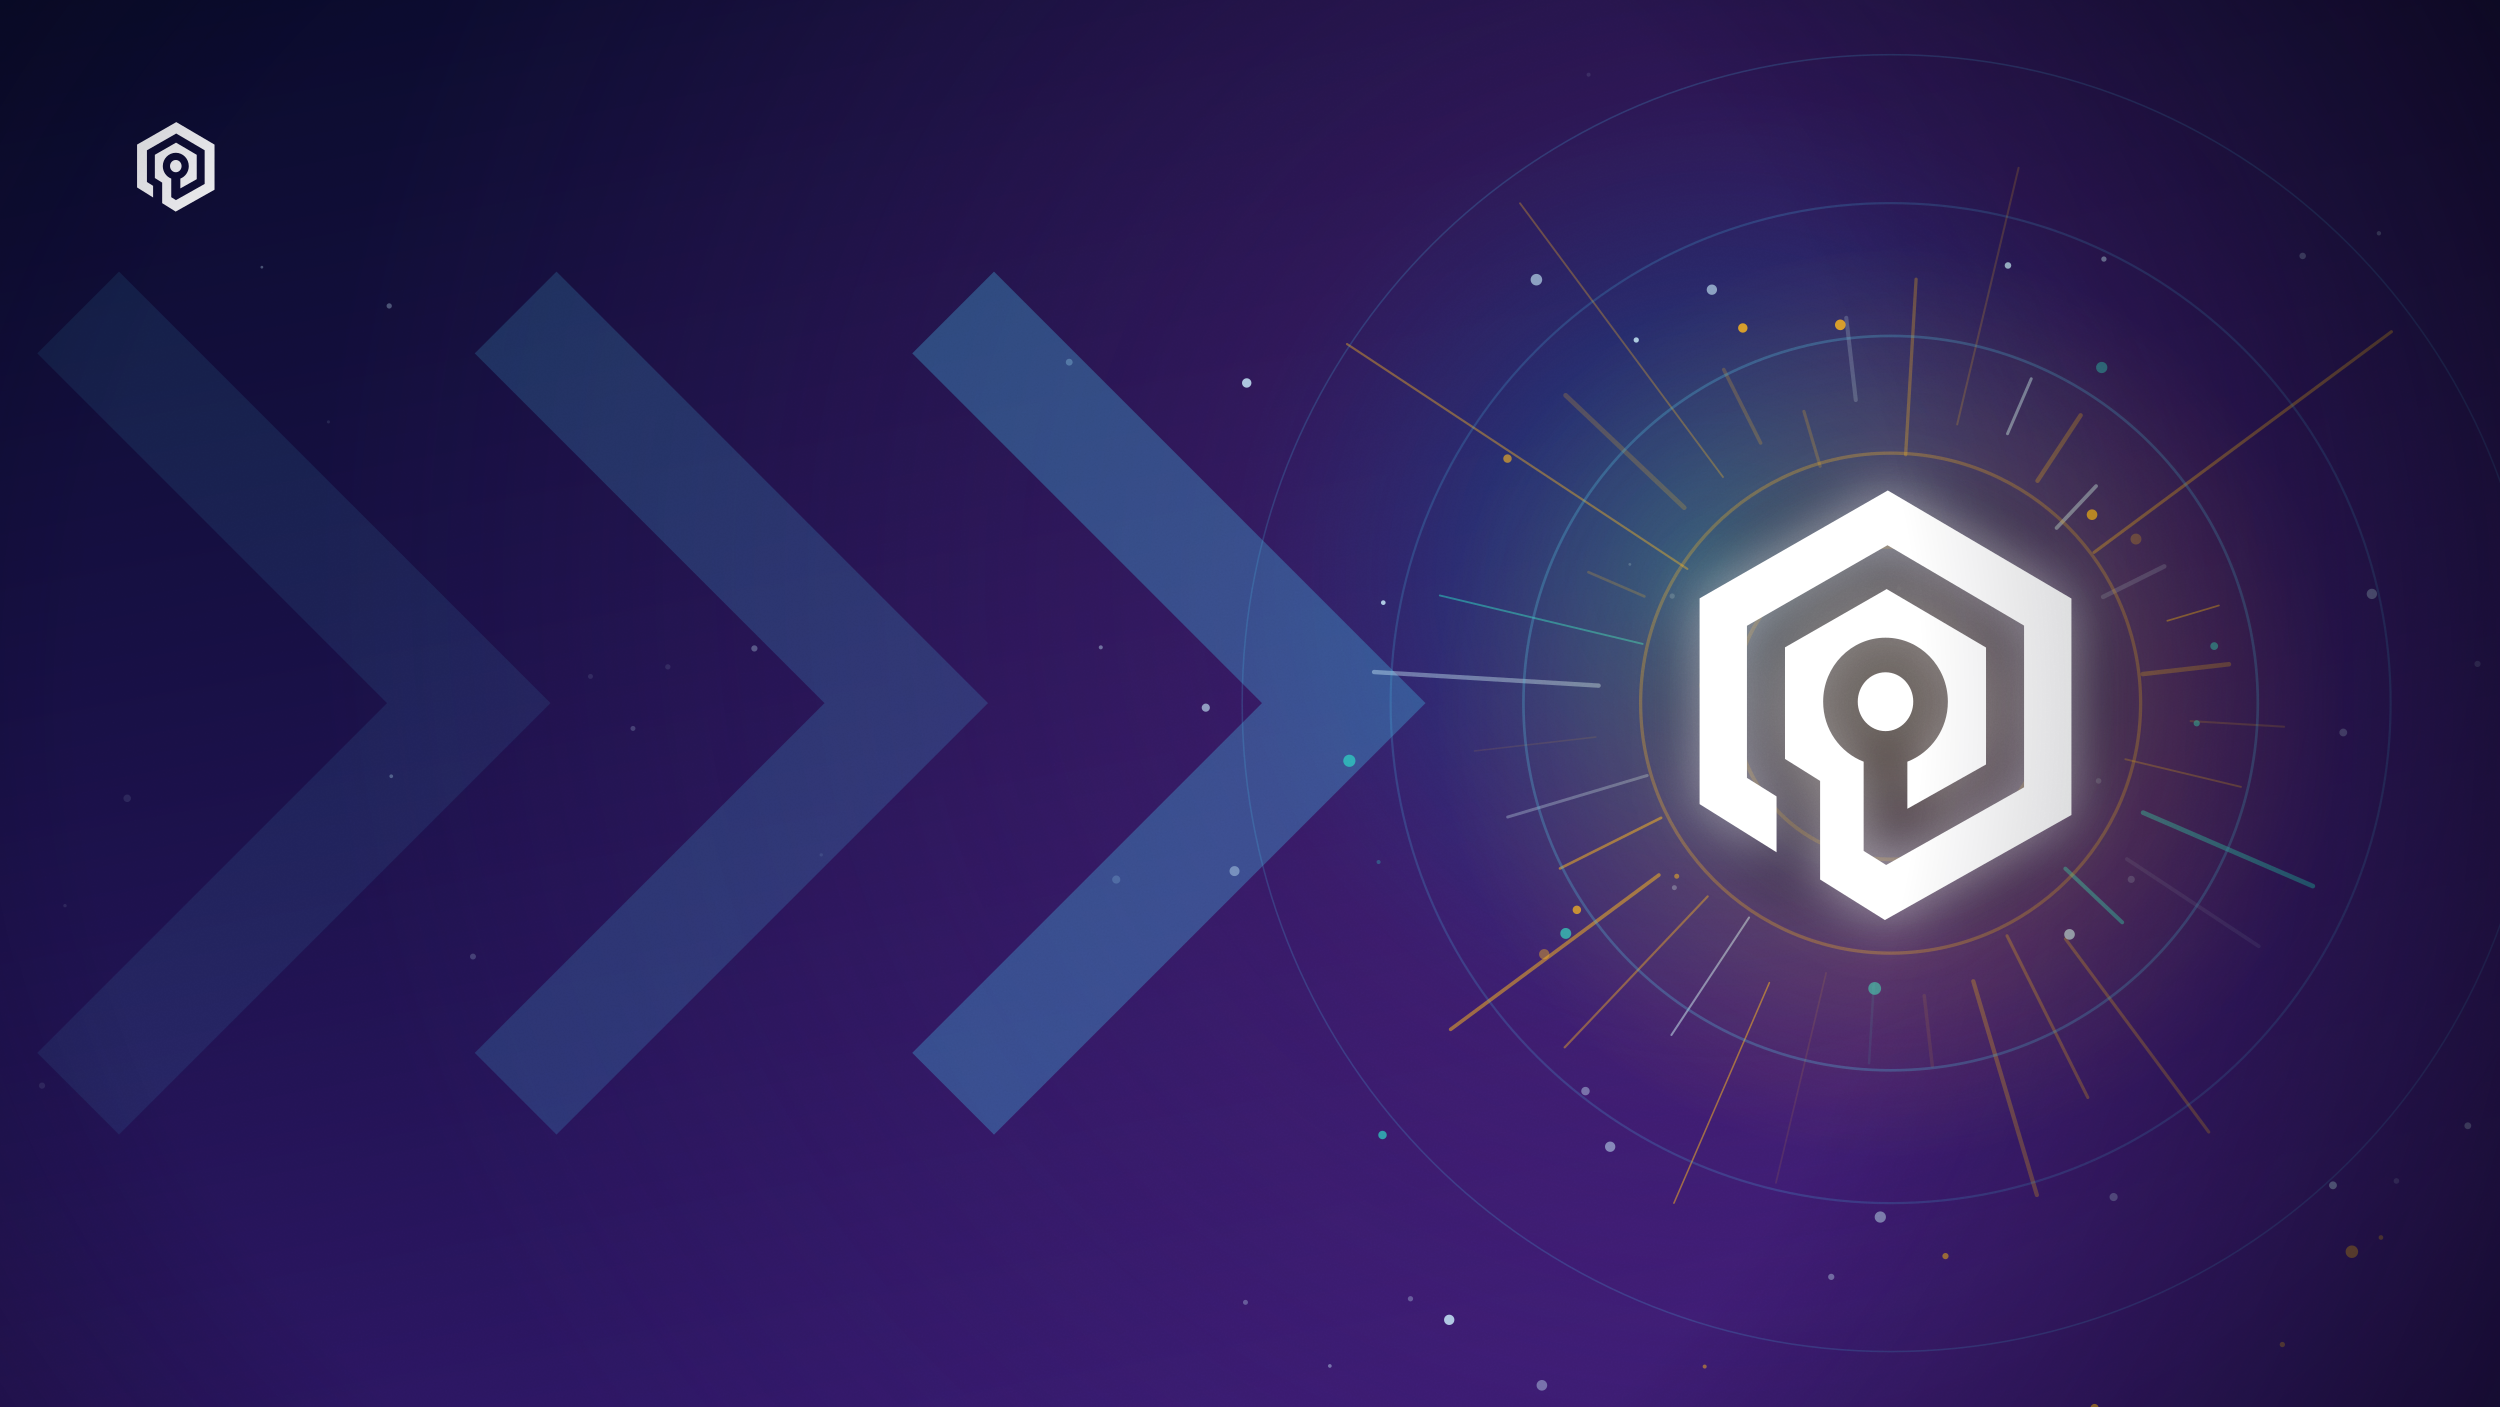
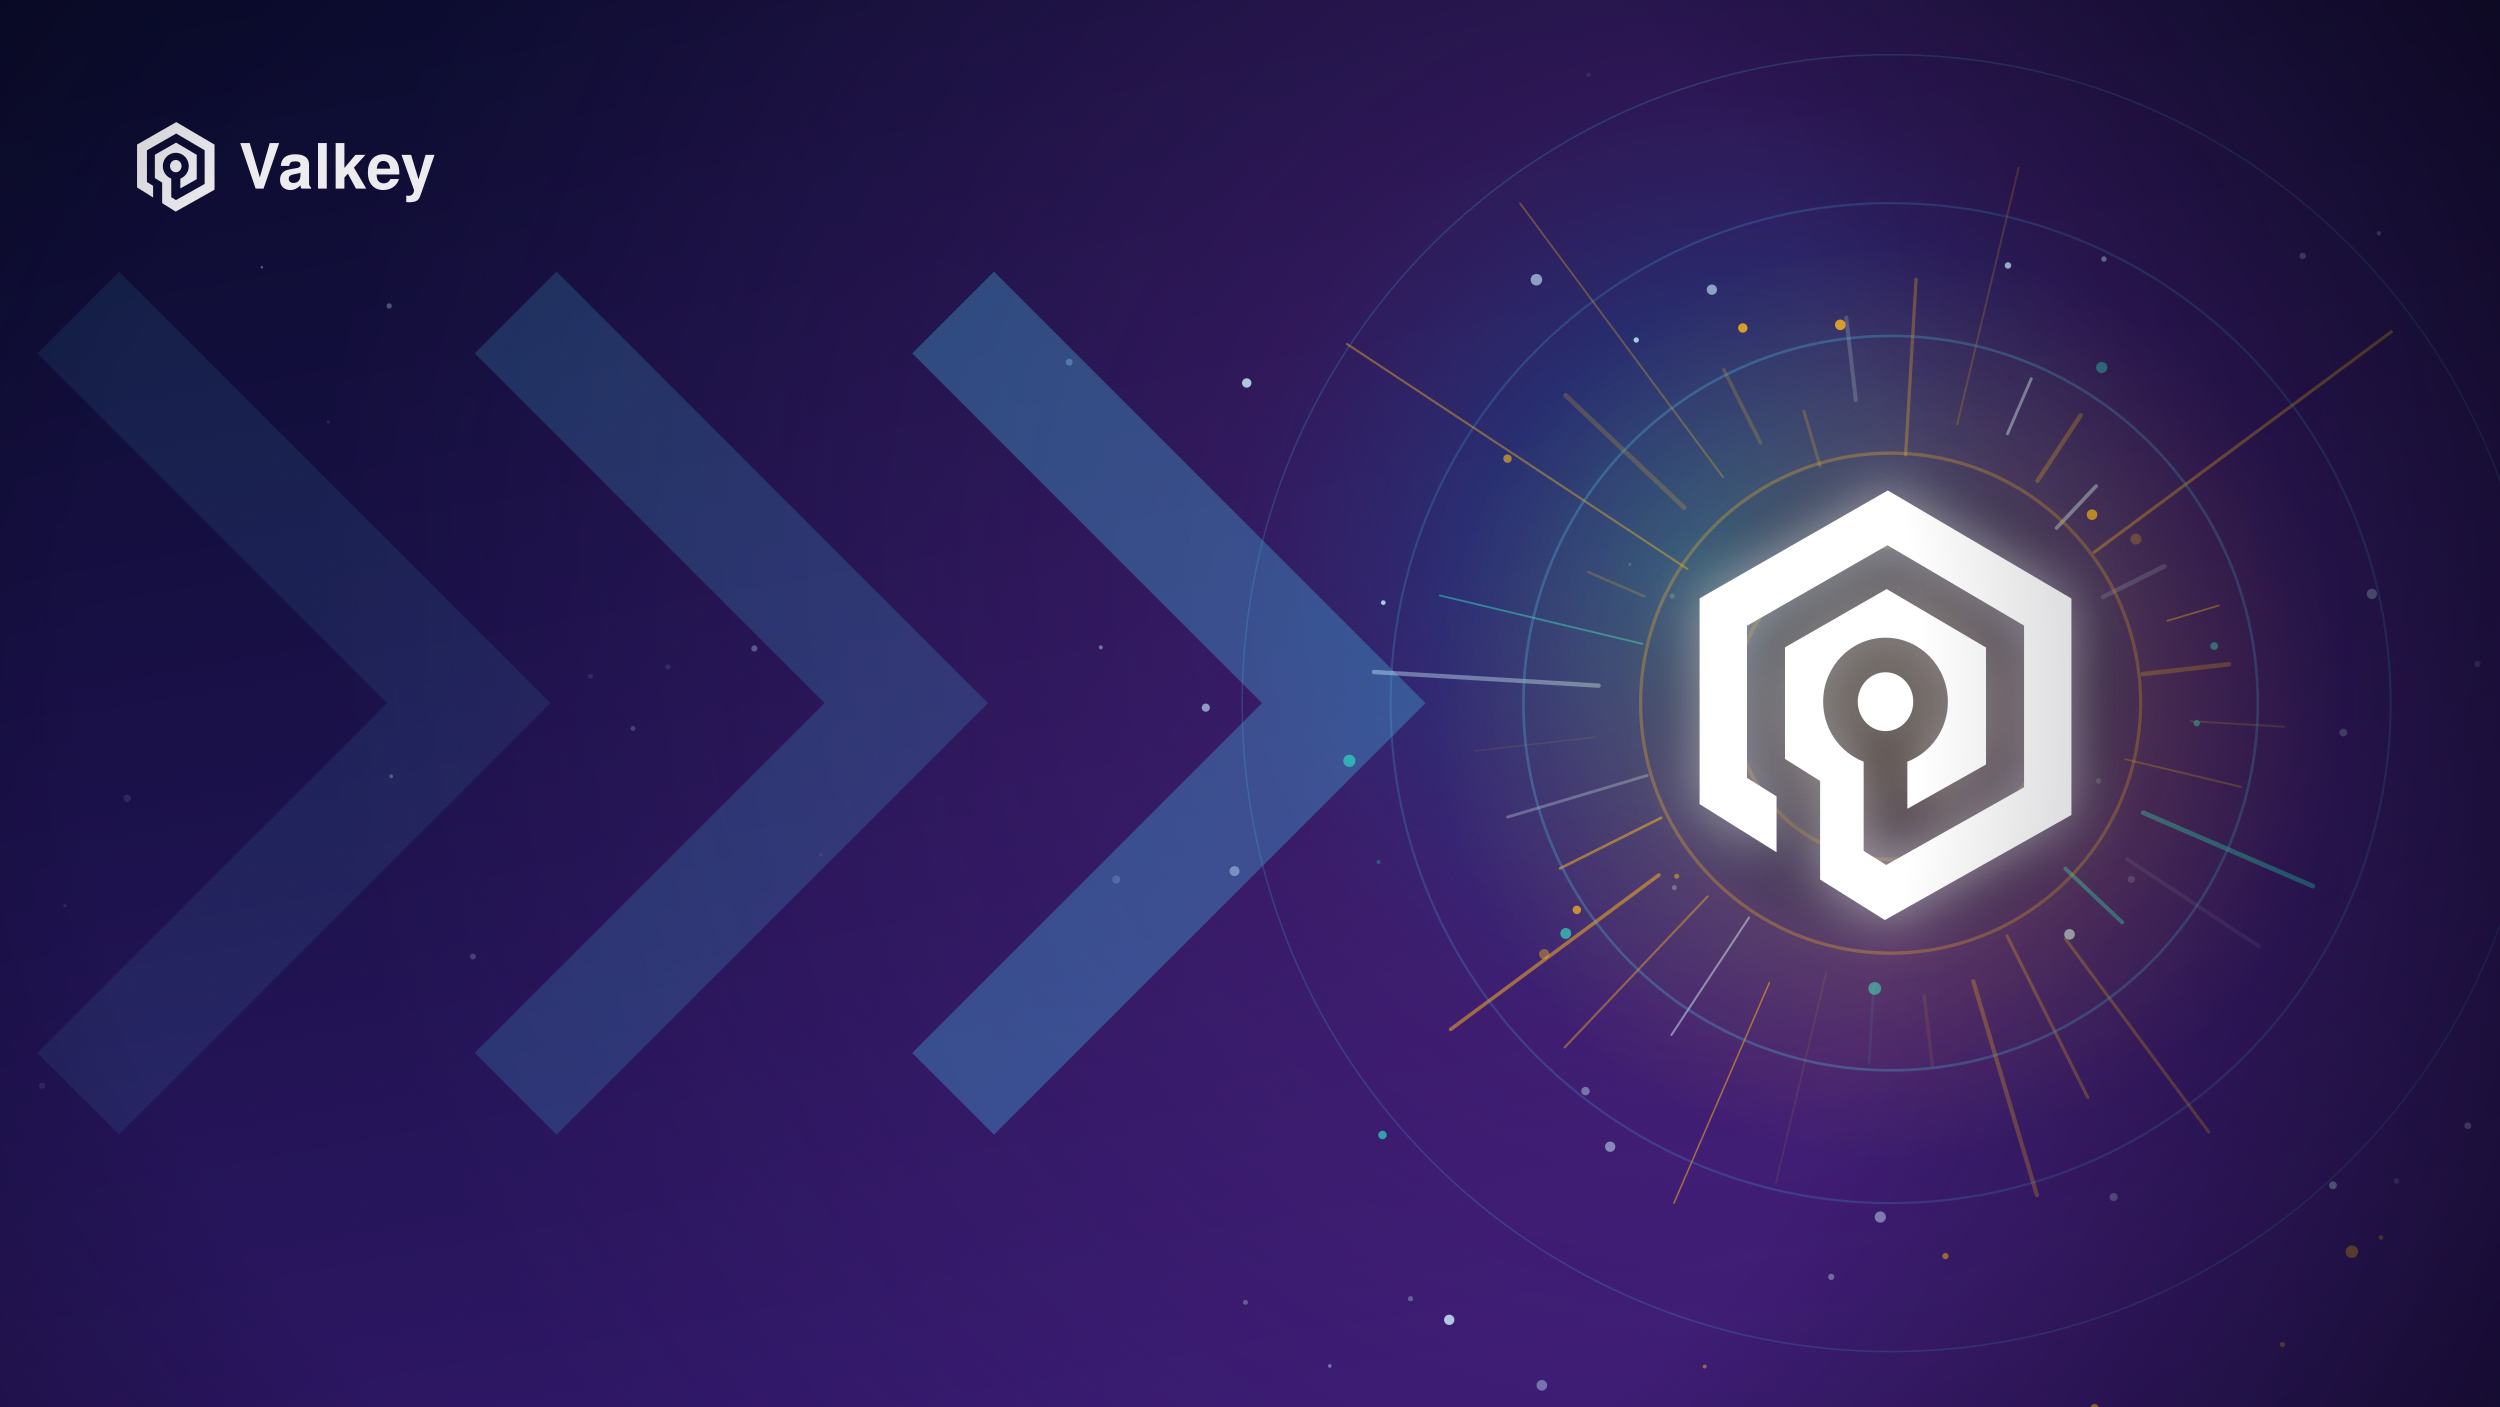
<svg xmlns="http://www.w3.org/2000/svg" width="1920" height="1080" viewBox="320 90 1600 900">
  <defs>
    <linearGradient id="sky" x1="0" y1="0" x2="0.32" y2="1">
      <stop offset="0" stop-color="#060A24" />
      <stop offset="0.48" stop-color="#171043" />
      <stop offset="1" stop-color="#301868" />
    </linearGradient>
    <radialGradient id="focus" gradientUnits="userSpaceOnUse" cx="1420" cy="460" r="900">
      <stop offset="0" stop-color="#00A3E0" stop-opacity="0.42" />
      <stop offset="0.35" stop-color="#963CBD" stop-opacity="0.20" />
      <stop offset="1" stop-color="#963CBD" stop-opacity="0" />
    </radialGradient>
    <radialGradient id="vignette" gradientUnits="userSpaceOnUse" cx="960" cy="540" r="1180">
      <stop offset="0.5" stop-color="#03040F" stop-opacity="0" />
      <stop offset="1" stop-color="#03040F" stop-opacity="0.8" />
    </radialGradient>
    <radialGradient id="scrim">
      <stop offset="0" stop-color="#060A24" stop-opacity="0.72" />
      <stop offset="0.6" stop-color="#060A24" stop-opacity="0.45" />
      <stop offset="1" stop-color="#060A24" stop-opacity="0" />
    </radialGradient>
    <filter id="grain" x="0" y="0" width="100%" height="100%">
      <feTurbulence type="fractalNoise" baseFrequency="0.85" numOctaves="4" stitchTiles="stitch" />
      <feColorMatrix type="saturate" values="0" />
    </filter>
    <radialGradient id="h-cyan">
      <stop offset="0" stop-color="#46BDE9" stop-opacity="0.75" />
      <stop offset="0.4" stop-color="#46BDE9" stop-opacity="0.22" />
      <stop offset="1" stop-color="#46BDE9" stop-opacity="0" />
    </radialGradient>
    <radialGradient id="h-ice">
      <stop offset="0" stop-color="#CCF1FF" stop-opacity="0.75" />
      <stop offset="0.4" stop-color="#CCF1FF" stop-opacity="0.22" />
      <stop offset="1" stop-color="#CCF1FF" stop-opacity="0" />
    </radialGradient>
    <radialGradient id="h-mint">
      <stop offset="0" stop-color="#2CD5C4" stop-opacity="0.75" />
      <stop offset="0.4" stop-color="#2CD5C4" stop-opacity="0.22" />
      <stop offset="1" stop-color="#2CD5C4" stop-opacity="0" />
    </radialGradient>
    <radialGradient id="h-coral">
      <stop offset="0" stop-color="#F65275" stop-opacity="0.75" />
      <stop offset="0.4" stop-color="#F65275" stop-opacity="0.22" />
      <stop offset="1" stop-color="#F65275" stop-opacity="0" />
    </radialGradient>
    <radialGradient id="h-violet">
      <stop offset="0" stop-color="#963CBD" stop-opacity="0.75" />
      <stop offset="0.4" stop-color="#963CBD" stop-opacity="0.22" />
      <stop offset="1" stop-color="#963CBD" stop-opacity="0" />
    </radialGradient>
    <radialGradient id="h-gold">
      <stop offset="0" stop-color="#FFB81C" stop-opacity="0.75" />
      <stop offset="0.4" stop-color="#FFB81C" stop-opacity="0.22" />
      <stop offset="1" stop-color="#FFB81C" stop-opacity="0" />
    </radialGradient>
    <filter id="blur3" x="-70%" y="-70%" width="240%" height="240%">
      <feGaussianBlur stdDeviation="3" />
    </filter>
    <filter id="blur8" x="-70%" y="-70%" width="240%" height="240%">
      <feGaussianBlur stdDeviation="8" />
    </filter>
    <filter id="blur18" x="-70%" y="-70%" width="240%" height="240%">
      <feGaussianBlur stdDeviation="18" />
    </filter>
    <filter id="blur40" x="-70%" y="-70%" width="240%" height="240%">
      <feGaussianBlur stdDeviation="40" />
    </filter>
  </defs>
  <rect width="1920" height="1080" fill="url(#sky)" />
  <rect width="1920" height="1080" fill="url(#focus)" />
  <g>
    <circle cx="297.4" cy="90" r="2.1" fill="#CCF1FF" opacity="0.1" />
    <circle cx="140.2" cy="1017.1" r="1.1" fill="#CCF1FF" opacity="0.2" />
    <circle cx="1603.7" cy="473" r="1.2" fill="#CCF1FF" opacity="0.3" />
    <circle cx="697.9" cy="522.9" r="1.6" fill="#CCF1FF" opacity="0.1" />
    <circle cx="903.7" cy="77.1" r="1.9" fill="#CCF1FF" opacity="0.2" />
    <circle cx="1117.1" cy="923.5" r="1.6" fill="#CCF1FF" opacity="0.3" />
    <circle cx="1738.1" cy="1064.8" r="2" fill="#CCF1FF" opacity="0.4" />
    <circle cx="1842.5" cy="239.3" r="1.4" fill="#CCF1FF" opacity="0.3" />
    <circle cx="487.6" cy="261" r="0.9" fill="#CCF1FF" opacity="0.3" />
    <circle cx="570.4" cy="586.8" r="1.2" fill="#CCF1FF" opacity="0.3" />
    <circle cx="1390.2" cy="471.5" r="1.7" fill="#CCF1FF" opacity="0.2" />
    <circle cx="1535.4" cy="466.5" r="1.5" fill="#CCF1FF" opacity="0.1" />
    <circle cx="1004.3" cy="321.8" r="2.2" fill="#CCF1FF" opacity="0.3" />
    <circle cx="383.2" cy="1012.4" r="1.7" fill="#CCF1FF" opacity="0.3" />
    <circle cx="48.2" cy="72.3" r="2" fill="#CCF1FF" opacity="0.2" />
    <circle cx="1453.9" cy="58.5" r="2" fill="#CCF1FF" opacity="0.4" />
    <circle cx="1334.7" cy="788.3" r="2.7" fill="#CCF1FF" opacity="0.4" />
    <circle cx="361.6" cy="669.6" r="1.1" fill="#CCF1FF" opacity="0.1" />
    <circle cx="1796.8" cy="1060.4" r="1.2" fill="#CCF1FF" opacity="0.2" />
    <circle cx="1492" cy="907.2" r="2" fill="#CCF1FF" opacity="0.4" />
    <circle cx="984.4" cy="75.6" r="1.7" fill="#CCF1FF" opacity="0.3" />
    <circle cx="622.7" cy="702.2" r="1.9" fill="#CCF1FF" opacity="0.2" />
    <circle cx="1125.3" cy="4.4" r="2.1" fill="#CCF1FF" opacity="0.1" />
    <circle cx="1391.6" cy="658.1" r="1.6" fill="#CCF1FF" opacity="0.3" />
    <circle cx="725.1" cy="556.2" r="1.6" fill="#CCF1FF" opacity="0.2" />
    <circle cx="1899.4" cy="810.5" r="2.2" fill="#CCF1FF" opacity="0.4" />
    <circle cx="845.6" cy="637.1" r="1.1" fill="#CCF1FF" opacity="0.1" />
    <circle cx="1663.1" cy="589.8" r="1.8" fill="#CCF1FF" opacity="0.2" />
    <circle cx="54.8" cy="749.1" r="1.9" fill="#CCF1FF" opacity="0.1" />
    <circle cx="94.2" cy="42" r="0.8" fill="#CCF1FF" opacity="0.2" />
    <circle cx="317" cy="10.5" r="1.7" fill="#CCF1FF" opacity="0.2" />
    <circle cx="346.9" cy="784.8" r="2" fill="#CCF1FF" opacity="0.1" />
    <circle cx="61" cy="635.2" r="0.9" fill="#CCF1FF" opacity="0.3" />
    <circle cx="290.5" cy="306.7" r="1.9" fill="#CCF1FF" opacity="0.2" />
    <circle cx="1606.7" cy="1064.1" r="2.1" fill="#CCF1FF" opacity="0.2" />
    <circle cx="530.2" cy="360" r="1" fill="#CCF1FF" opacity="0.1" />
    <circle cx="802.8" cy="505" r="2" fill="#CCF1FF" opacity="0.3" />
    <circle cx="1024.5" cy="504.3" r="1.3" fill="#CCF1FF" opacity="0.4" />
    <circle cx="224.8" cy="513.6" r="1.6" fill="#CCF1FF" opacity="0.2" />
    <circle cx="1363.1" cy="451.2" r="0.9" fill="#CCF1FF" opacity="0.2" />
    <circle cx="1684" cy="652.8" r="2.3" fill="#CCF1FF" opacity="0.2" />
    <circle cx="1171.1" cy="964.2" r="1.2" fill="#CCF1FF" opacity="0.4" />
    <circle cx="1222.7" cy="921.2" r="1.7" fill="#CCF1FF" opacity="0.3" />
    <circle cx="747.4" cy="516.8" r="1.7" fill="#CCF1FF" opacity="0.1" />
    <circle cx="165" cy="198.7" r="1.1" fill="#CCF1FF" opacity="0.2" />
    <circle cx="1336.7" cy="137.8" r="1.3" fill="#CCF1FF" opacity="0.1" />
    <circle cx="1750.3" cy="69.8" r="1.5" fill="#CCF1FF" opacity="0.3" />
    <circle cx="1853.7" cy="845.8" r="1.8" fill="#CCF1FF" opacity="0.2" />
    <circle cx="1519.1" cy="484.1" r="1.8" fill="#CCF1FF" opacity="0.1" />
    <circle cx="1034.4" cy="652.9" r="2.6" fill="#CCF1FF" opacity="0.2" />
    <circle cx="1793.7" cy="253.8" r="2.1" fill="#CCF1FF" opacity="0.3" />
    <circle cx="569.1" cy="285.8" r="1.7" fill="#CCF1FF" opacity="0.3" />
    <circle cx="1648.2" cy="65" r="1.8" fill="#CCF1FF" opacity="0.2" />
    <circle cx="931.4" cy="1037.4" r="2.4" fill="#CCF1FF" opacity="0.4" />
    <circle cx="725.5" cy="69.4" r="1" fill="#CCF1FF" opacity="0.3" />
    <circle cx="926.4" cy="32.5" r="1.4" fill="#CCF1FF" opacity="0.3" />
    <circle cx="401.4" cy="600.9" r="2.4" fill="#CCF1FF" opacity="0.1" />
    <circle cx="642.9" cy="1003.6" r="2.1" fill="#CCF1FF" opacity="0.1" />
    <circle cx="1672.7" cy="856.1" r="2.6" fill="#CCF1FF" opacity="0.3" />
    <circle cx="1905.6" cy="514.9" r="2" fill="#CCF1FF" opacity="0.2" />
  </g>
  <g>
    <path d="M 370 290 L 620 540 L 370 790" fill="none" stroke="#46BDE9" stroke-width="74" stroke-linejoin="miter" opacity="0.1" />
    <path d="M 650 290 L 900 540 L 650 790" fill="none" stroke="#46BDE9" stroke-width="74" stroke-linejoin="miter" opacity="0.19" />
    <path d="M 930 290 L 1180 540 L 930 790" fill="none" stroke="#46BDE9" stroke-width="74" stroke-linejoin="miter" opacity="0.32" />
  </g>
  <g>
    <line x1="1722" y1="551.5" x2="1781.8" y2="555.1" stroke="#FFB81C" stroke-width="1.3" stroke-linecap="round" opacity="0.2" />
    <line x1="1680.2" y1="575.9" x2="1754.2" y2="593.6" stroke="#FFB81C" stroke-width="1.2" stroke-linecap="round" opacity="0.3" />
    <line x1="1691.6" y1="610.1" x2="1800.2" y2="657.1" stroke="#2CD5C4" stroke-width="3" stroke-linecap="round" opacity="0.5" />
    <line x1="1681.2" y1="639.8" x2="1765.6" y2="695.6" stroke="#CCF1FF" stroke-width="2.4" stroke-linecap="round" opacity="0.1" />
    <line x1="1641.8" y1="645.9" x2="1678.2" y2="680.3" stroke="#2CD5C4" stroke-width="2.5" stroke-linecap="round" opacity="0.5" />
    <line x1="1641.9" y1="690.9" x2="1733.6" y2="814.5" stroke="#FFB81C" stroke-width="2" stroke-linecap="round" opacity="0.3" />
    <line x1="1604.5" y1="688.9" x2="1656.2" y2="792.4" stroke="#FFB81C" stroke-width="2" stroke-linecap="round" opacity="0.3" />
    <line x1="1582.9" y1="718" x2="1623.6" y2="854.8" stroke="#FFB81C" stroke-width="2.7" stroke-linecap="round" opacity="0.3" />
    <line x1="1551.5" y1="727.2" x2="1556.7" y2="772.2" stroke="#FFB81C" stroke-width="2.2" stroke-linecap="round" opacity="0.1" />
    <line x1="1519.2" y1="720.1" x2="1516.2" y2="770.4" stroke="#2CD5C4" stroke-width="1.6" stroke-linecap="round" opacity="0.1" />
    <line x1="1488.7" y1="712.7" x2="1456.6" y2="847" stroke="#FFB81C" stroke-width="1.1" stroke-linecap="round" opacity="0.1" />
    <line x1="1452.4" y1="718.9" x2="1391.3" y2="860" stroke="#FFB81C" stroke-width="1" stroke-linecap="round" opacity="0.5" />
    <line x1="1439.4" y1="677.2" x2="1389.7" y2="752.4" stroke="#CCF1FF" stroke-width="1.3" stroke-linecap="round" opacity="0.5" />
    <line x1="1412.9" y1="663.7" x2="1321.4" y2="760.3" stroke="#FFB81C" stroke-width="1.4" stroke-linecap="round" opacity="0.4" />
    <line x1="1381.7" y1="650" x2="1248.4" y2="748.8" stroke="#FFB81C" stroke-width="2.3" stroke-linecap="round" opacity="0.5" />
    <line x1="1383.1" y1="613.4" x2="1318.4" y2="645.8" stroke="#FFB81C" stroke-width="1.7" stroke-linecap="round" opacity="0.5" />
    <line x1="1374.2" y1="586.3" x2="1284.9" y2="612.9" stroke="#CCF1FF" stroke-width="1.9" stroke-linecap="round" opacity="0.3" />
    <line x1="1341.3" y1="561.7" x2="1263.7" y2="570.6" stroke="#FFB81C" stroke-width="1" stroke-linecap="round" opacity="0.1" />
    <line x1="1343.1" y1="528.8" x2="1199.4" y2="520.1" stroke="#CCF1FF" stroke-width="2.8" stroke-linecap="round" opacity="0.4" />
    <line x1="1371.3" y1="502.1" x2="1241.5" y2="471.1" stroke="#2CD5C4" stroke-width="1.2" stroke-linecap="round" opacity="0.5" />
    <line x1="1372.4" y1="471.7" x2="1336.6" y2="456.2" stroke="#FFB81C" stroke-width="1.7" stroke-linecap="round" opacity="0.2" />
    <line x1="1399.9" y1="454.1" x2="1182.1" y2="310.2" stroke="#FFB81C" stroke-width="1.4" stroke-linecap="round" opacity="0.4" />
    <line x1="1397.9" y1="414.9" x2="1322" y2="343" stroke="#FFB81C" stroke-width="3" stroke-linecap="round" opacity="0.2" />
    <line x1="1422.7" y1="395.3" x2="1292.8" y2="220.1" stroke="#FFB81C" stroke-width="1.2" stroke-linecap="round" opacity="0.3" />
    <line x1="1446.8" y1="373.5" x2="1423.2" y2="326.5" stroke="#FFB81C" stroke-width="2.3" stroke-linecap="round" opacity="0.2" />
    <line x1="1484.9" y1="388.4" x2="1474.5" y2="353.3" stroke="#FFB81C" stroke-width="2" stroke-linecap="round" opacity="0.2" />
    <line x1="1507.7" y1="346" x2="1501.6" y2="293.4" stroke="#CCF1FF" stroke-width="2.6" stroke-linecap="round" opacity="0.2" />
    <line x1="1539.6" y1="381" x2="1546.3" y2="268.7" stroke="#FFB81C" stroke-width="2.1" stroke-linecap="round" opacity="0.3" />
    <line x1="1572.6" y1="361.6" x2="1611.9" y2="197.4" stroke="#FFB81C" stroke-width="1.3" stroke-linecap="round" opacity="0.2" />
    <line x1="1604.8" y1="367.6" x2="1620" y2="332.4" stroke="#CCF1FF" stroke-width="1.9" stroke-linecap="round" opacity="0.5" />
    <line x1="1624" y1="397.7" x2="1651.6" y2="355.8" stroke="#FFB81C" stroke-width="2.8" stroke-linecap="round" opacity="0.3" />
    <line x1="1636.2" y1="427.9" x2="1661.5" y2="401.1" stroke="#CCF1FF" stroke-width="2.4" stroke-linecap="round" opacity="0.5" />
    <line x1="1660.2" y1="443.5" x2="1850.5" y2="302.3" stroke="#FFB81C" stroke-width="2" stroke-linecap="round" opacity="0.4" />
    <line x1="1666" y1="472" x2="1705.1" y2="452.5" stroke="#CCF1FF" stroke-width="2.9" stroke-linecap="round" opacity="0.2" />
    <line x1="1707.1" y1="487.3" x2="1740.1" y2="477.5" stroke="#FFB81C" stroke-width="1.1" stroke-linecap="round" opacity="0.5" />
    <line x1="1691.4" y1="521.4" x2="1746.5" y2="515.1" stroke="#FFB81C" stroke-width="2.9" stroke-linecap="round" opacity="0.3" />
  </g>
  <g>
    <circle cx="1530" cy="540" r="100" fill="none" stroke="#FFB81C" stroke-width="2.4" opacity="0.4" />
    <circle cx="1530" cy="540" r="160" fill="none" stroke="#FFB81C" stroke-width="2.1" opacity="0.3" />
    <circle cx="1530" cy="540" r="235" fill="none" stroke="#46BDE9" stroke-width="1.7" opacity="0.3" />
    <circle cx="1530" cy="540" r="320" fill="none" stroke="#46BDE9" stroke-width="1.4" opacity="0.2" />
    <circle cx="1530" cy="540" r="415" fill="none" stroke="#46BDE9" stroke-width="1" opacity="0.2" />
  </g>
  <g>
    <circle cx="1825.2" cy="891.1" r="4" fill="#FFB81C" opacity="0.5" />
    <circle cx="1367.2" cy="307.6" r="1.7" fill="#CCF1FF" opacity="0.8" />
    <circle cx="1415.6" cy="275.4" r="3.3" fill="#CCF1FF" opacity="0.6" />
    <circle cx="1687" cy="435" r="3.5" fill="#FFB81C" opacity="0.3" />
    <circle cx="1737.1" cy="503.5" r="2.5" fill="#2CD5C4" opacity="0.6" />
    <circle cx="1204.8" cy="816.4" r="2.7" fill="#2CD5C4" opacity="0.7" />
    <circle cx="1284.8" cy="383.5" r="2.7" fill="#FFB81C" opacity="0.6" />
    <circle cx="1819.7" cy="558.8" r="2.5" fill="#CCF1FF" opacity="0.3" />
    <circle cx="1605.1" cy="259.9" r="2.1" fill="#CCF1FF" opacity="0.8" />
    <circle cx="1434.5" cy="610.5" r="3.6" fill="#FFB81C" opacity="0.4" />
    <circle cx="1725.9" cy="552.9" r="2" fill="#2CD5C4" opacity="0.6" />
    <circle cx="1780.7" cy="950.5" r="1.7" fill="#FFB81C" opacity="0.4" />
    <circle cx="1658.9" cy="419.4" r="3.4" fill="#FFB81C" opacity="0.8" />
    <circle cx="1666.5" cy="255.8" r="1.7" fill="#CCF1FF" opacity="0.5" />
    <circle cx="1408.2" cy="83.9" r="1.5" fill="#2CD5C4" opacity="0.3" />
    <circle cx="1838" cy="470.1" r="3.3" fill="#CCF1FF" opacity="0.4" />
    <circle cx="1110.1" cy="647.5" r="3.2" fill="#CCF1FF" opacity="0.4" />
    <circle cx="1523.4" cy="868.9" r="3.6" fill="#CCF1FF" opacity="0.5" />
    <circle cx="1660.5" cy="991.1" r="2.6" fill="#FFB81C" opacity="0.7" />
    <circle cx="1117.9" cy="335.1" r="3" fill="#CCF1FF" opacity="0.8" />
    <circle cx="1956.5" cy="703.9" r="1.3" fill="#FFB81C" opacity="0.6" />
    <circle cx="1435.4" cy="299.9" r="3" fill="#FFB81C" opacity="0.8" />
    <circle cx="1843.8" cy="882" r="1.5" fill="#FFB81C" opacity="0.4" />
    <circle cx="1813.1" cy="848.6" r="2.5" fill="#CCF1FF" opacity="0.5" />
    <circle cx="1519.8" cy="722.6" r="4.1" fill="#2CD5C4" opacity="0.6" />
    <circle cx="1205.3" cy="475.7" r="1.5" fill="#CCF1FF" opacity="0.8" />
    <circle cx="1558.6" cy="82.5" r="3.4" fill="#FFB81C" opacity="0.7" />
    <circle cx="1091.7" cy="542.9" r="2.6" fill="#CCF1FF" opacity="0.6" />
    <circle cx="1303.3" cy="269" r="3.7" fill="#CCF1FF" opacity="0.6" />
    <circle cx="1322.1" cy="687.4" r="3.5" fill="#2CD5C4" opacity="0.7" />
    <circle cx="1306.8" cy="976.6" r="3.4" fill="#CCF1FF" opacity="0.4" />
    <circle cx="1329.2" cy="672.3" r="2.7" fill="#FFB81C" opacity="0.7" />
    <circle cx="1644.5" cy="688" r="3.4" fill="#CCF1FF" opacity="0.7" />
    <circle cx="1247.5" cy="934.7" r="3.3" fill="#CCF1FF" opacity="0.8" />
    <circle cx="1350.5" cy="823.9" r="3.3" fill="#CCF1FF" opacity="0.5" />
    <circle cx="1497.8" cy="297.9" r="3.4" fill="#FFB81C" opacity="0.8" />
    <circle cx="1202.3" cy="641.7" r="1.3" fill="#2CD5C4" opacity="0.3" />
    <circle cx="1411.6" cy="528.7" r="4.1" fill="#FFB81C" opacity="0.3" />
    <circle cx="1565.1" cy="893.9" r="2" fill="#FFB81C" opacity="0.6" />
    <circle cx="1308.3" cy="700.7" r="3.3" fill="#FFB81C" opacity="0.4" />
    <circle cx="1411" cy="964.6" r="1.3" fill="#FFB81C" opacity="0.5" />
    <circle cx="1393.1" cy="650.8" r="1.6" fill="#FFB81C" opacity="0.5" />
    <circle cx="1183.6" cy="576.9" r="3.9" fill="#2CD5C4" opacity="0.7" />
    <circle cx="1665.1" cy="325.2" r="3.6" fill="#2CD5C4" opacity="0.5" />
  </g>
  <circle cx="1530" cy="540" r="290" fill="url(#h-gold)" opacity="0.9" />
  <circle cx="1530" cy="540" r="164" fill="url(#scrim)" />
  <g filter="url(#blur18)" opacity="0.6">
    <g transform="translate(1403.8 396) scale(3.9452)">
      <path d="M 13.482 60.695 L 0.998 52.884 L 0.998 19.503 L 31.528 2.001 L 61.318 19.532 L 61.318 54.645 L 31.055 71.689 L 20.548 65.116 L 20.548 51.041 L 20.548 49.12 L 14.852 45.556 L 14.852 27.453 L 31.346 17.997 L 47.464 27.482 L 47.464 46.451 L 34.703 53.638 L 34.703 45.999 C 38.529 44.526 41.274 40.739 41.274 36.27 C 41.274 30.511 36.713 25.884 31.158 25.884 C 25.603 25.884 21.042 30.511 21.042 36.27 C 21.042 40.739 23.787 44.526 27.612 45.999 L 27.612 60.474 L 31.261 62.756 L 53.635 50.155 L 53.635 23.925 L 31.477 10.885 L 8.681 23.954 L 8.681 48.629 L 13.482 51.633 L 13.482 60.695 Z M 31.158 31.498 C 33.672 31.498 35.66 33.664 35.66 36.27 C 35.66 38.877 33.672 41.043 31.158 41.043 C 28.644 41.043 26.656 38.877 26.656 36.27 C 26.656 33.664 28.644 31.498 31.158 31.498 Z" fill="#FFFFFF" fill-rule="evenodd" />
    </g>
  </g>
  <g>
    <g transform="translate(1403.8 396) scale(3.9452)">
      <path d="M 13.482 60.695 L 0.998 52.884 L 0.998 19.503 L 31.528 2.001 L 61.318 19.532 L 61.318 54.645 L 31.055 71.689 L 20.548 65.116 L 20.548 51.041 L 20.548 49.12 L 14.852 45.556 L 14.852 27.453 L 31.346 17.997 L 47.464 27.482 L 47.464 46.451 L 34.703 53.638 L 34.703 45.999 C 38.529 44.526 41.274 40.739 41.274 36.27 C 41.274 30.511 36.713 25.884 31.158 25.884 C 25.603 25.884 21.042 30.511 21.042 36.27 C 21.042 40.739 23.787 44.526 27.612 45.999 L 27.612 60.474 L 31.261 62.756 L 53.635 50.155 L 53.635 23.925 L 31.477 10.885 L 8.681 23.954 L 8.681 48.629 L 13.482 51.633 L 13.482 60.695 Z M 31.158 31.498 C 33.672 31.498 35.66 33.664 35.66 36.27 C 35.66 38.877 33.672 41.043 31.158 41.043 C 28.644 41.043 26.656 38.877 26.656 36.27 C 26.656 33.664 28.644 31.498 31.158 31.498 Z" fill="#FFFFFF" fill-rule="evenodd" />
    </g>
  </g>
  <g opacity="0.92">
    <g transform="translate(406.9 166.5) scale(0.8219)">
      <path d="M 13.482 60.695 L 0.998 52.884 L 0.998 19.503 L 31.528 2.001 L 61.318 19.532 L 61.318 54.645 L 31.055 71.689 L 20.548 65.116 L 20.548 51.041 L 20.548 49.12 L 14.852 45.556 L 14.852 27.453 L 31.346 17.997 L 47.464 27.482 L 47.464 46.451 L 34.703 53.638 L 34.703 45.999 C 38.529 44.526 41.274 40.739 41.274 36.27 C 41.274 30.511 36.713 25.884 31.158 25.884 C 25.603 25.884 21.042 30.511 21.042 36.27 C 21.042 40.739 23.787 44.526 27.612 45.999 L 27.612 60.474 L 31.261 62.756 L 53.635 50.155 L 53.635 23.925 L 31.477 10.885 L 8.681 23.954 L 8.681 48.629 L 13.482 51.633 L 13.482 60.695 Z M 31.158 31.498 C 33.672 31.498 35.66 33.664 35.66 36.27 C 35.66 38.877 33.672 41.043 31.158 41.043 C 28.644 41.043 26.656 38.877 26.656 36.27 C 26.656 33.664 28.644 31.498 31.158 31.498 Z" fill="#FFFFFF" fill-rule="evenodd" />
    </g>
+     <text x="472.8" y="210.7" fill="#FFFFFF" font-family="Helvetica Neue, Helvetica, Arial, sans-serif" font-size="40" font-weight="600" letter-spacing="0.5">Valkey</text>
  </g>
  <rect width="1920" height="1080" fill="url(#vignette)" />
  <rect width="1920" height="1080" filter="url(#grain)" opacity="0.055" style="mix-blend-mode:overlay" />
</svg>
